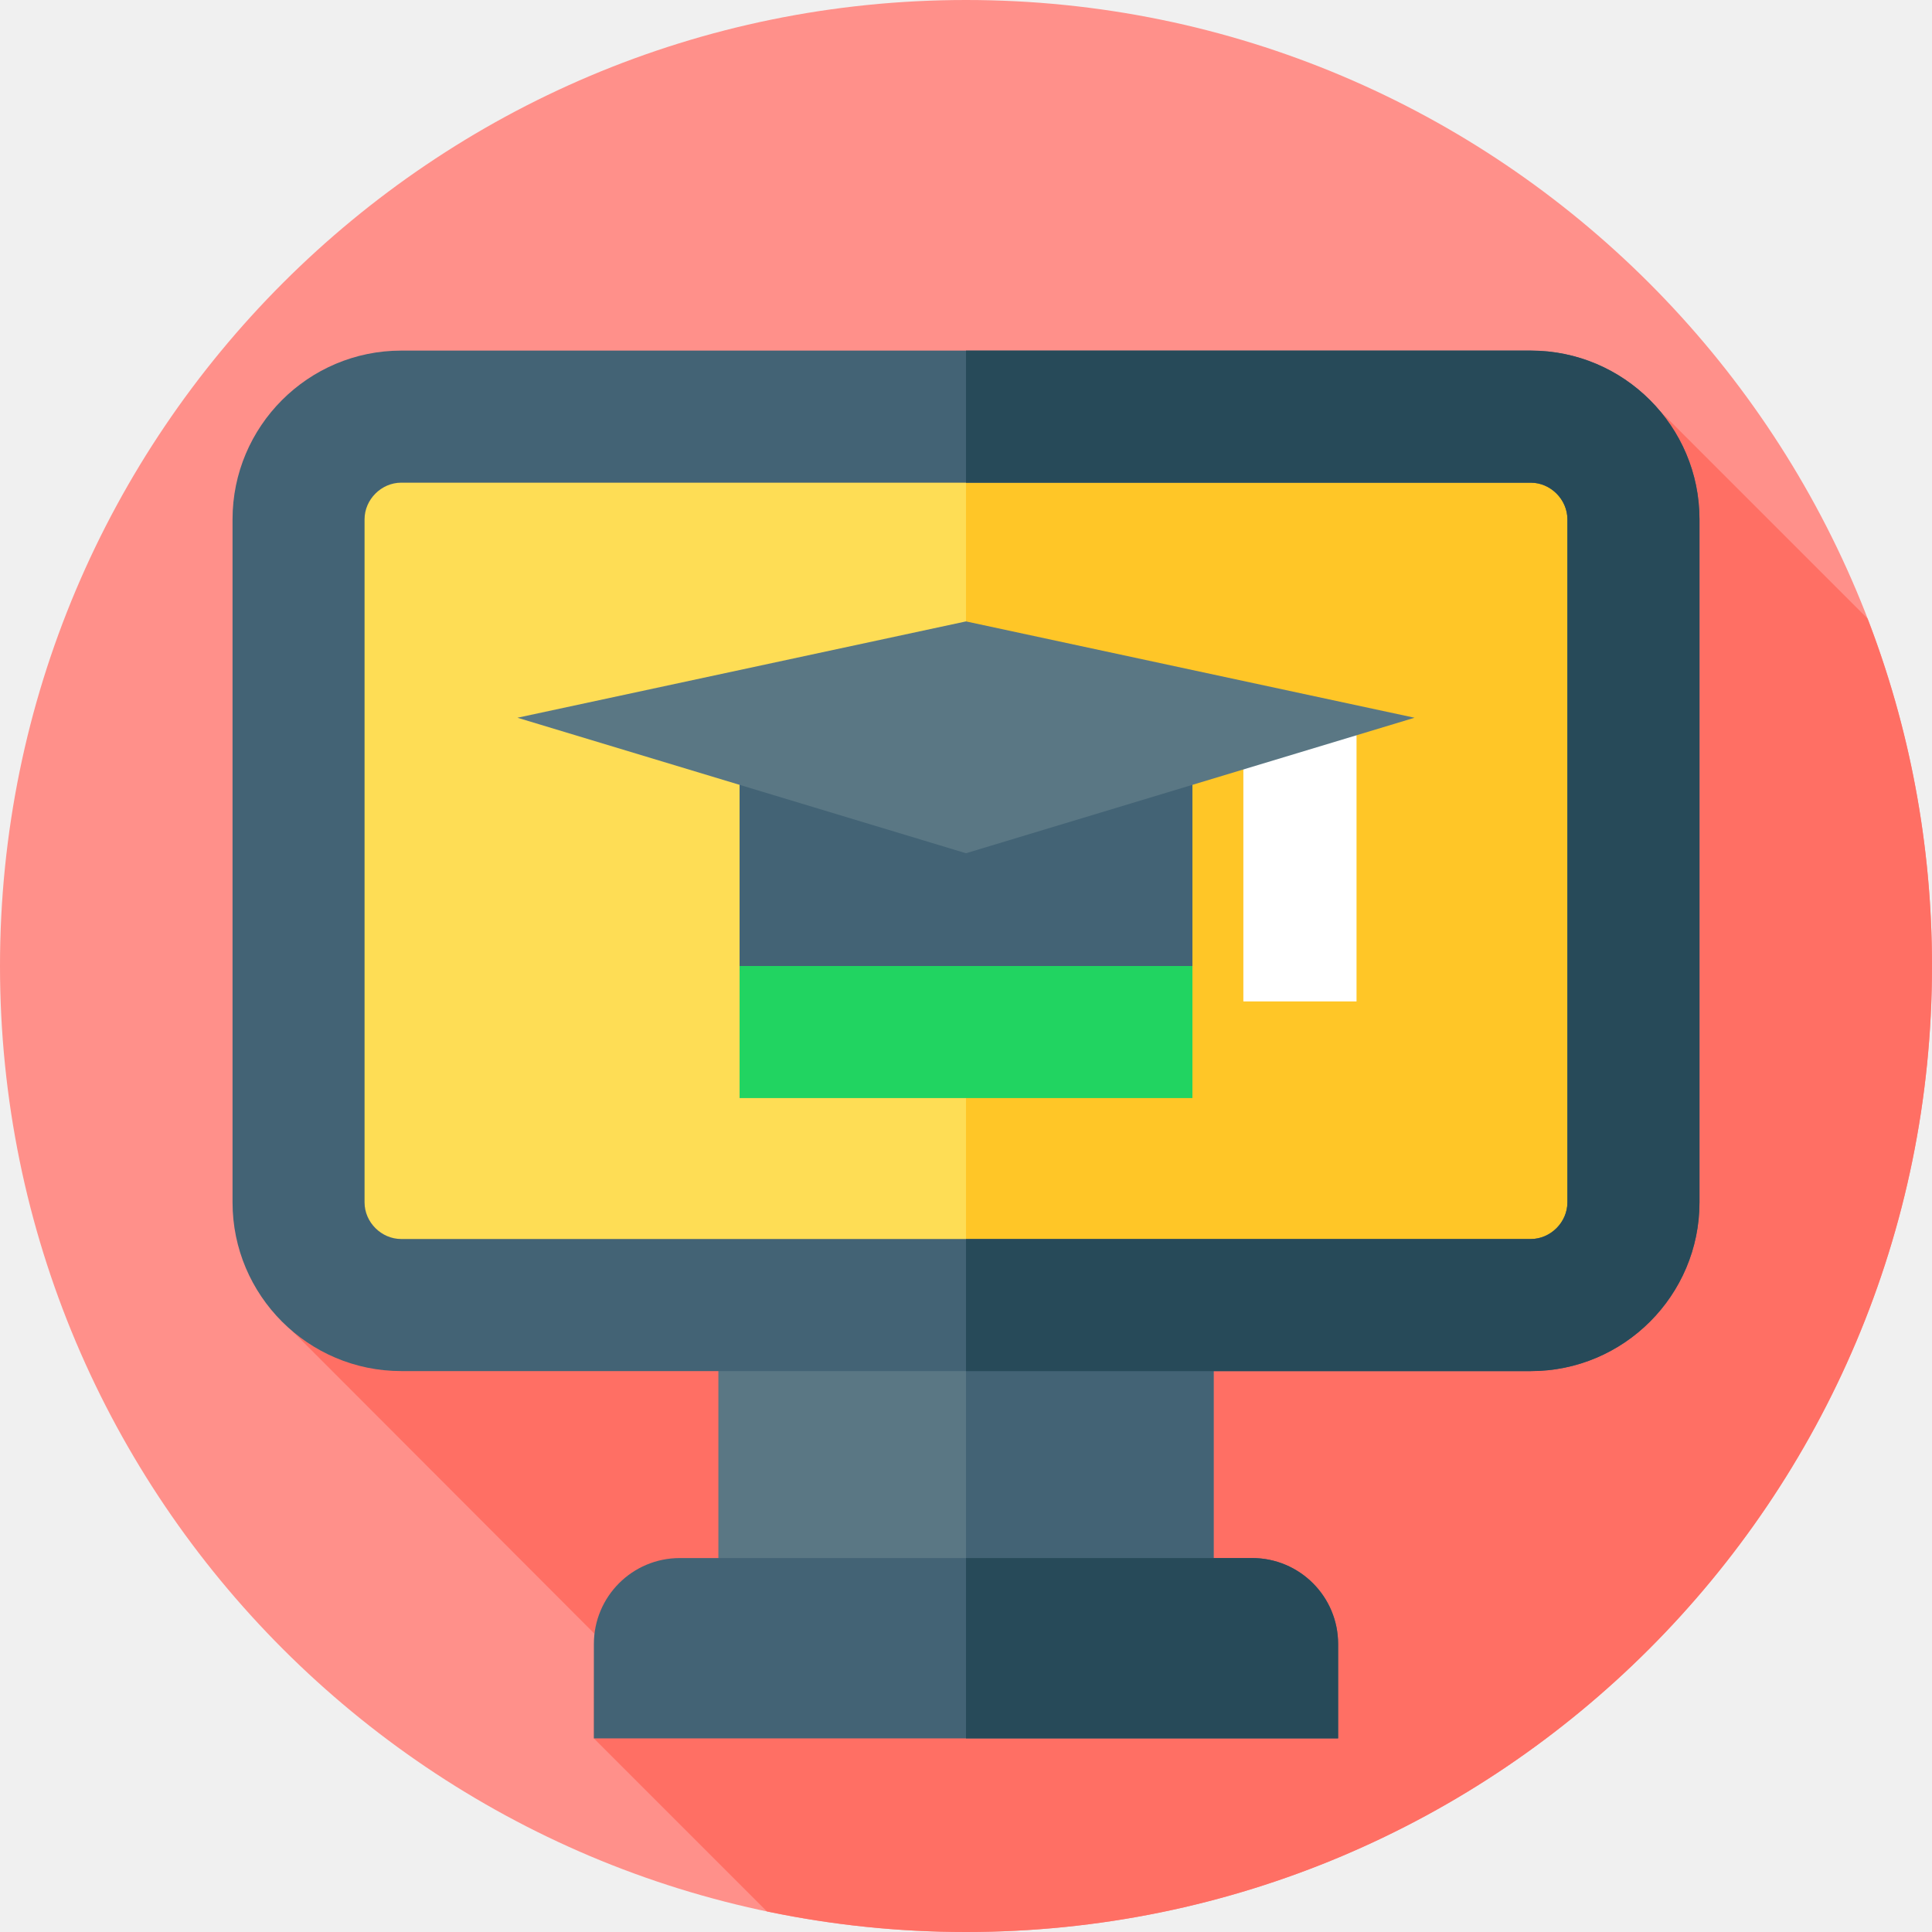
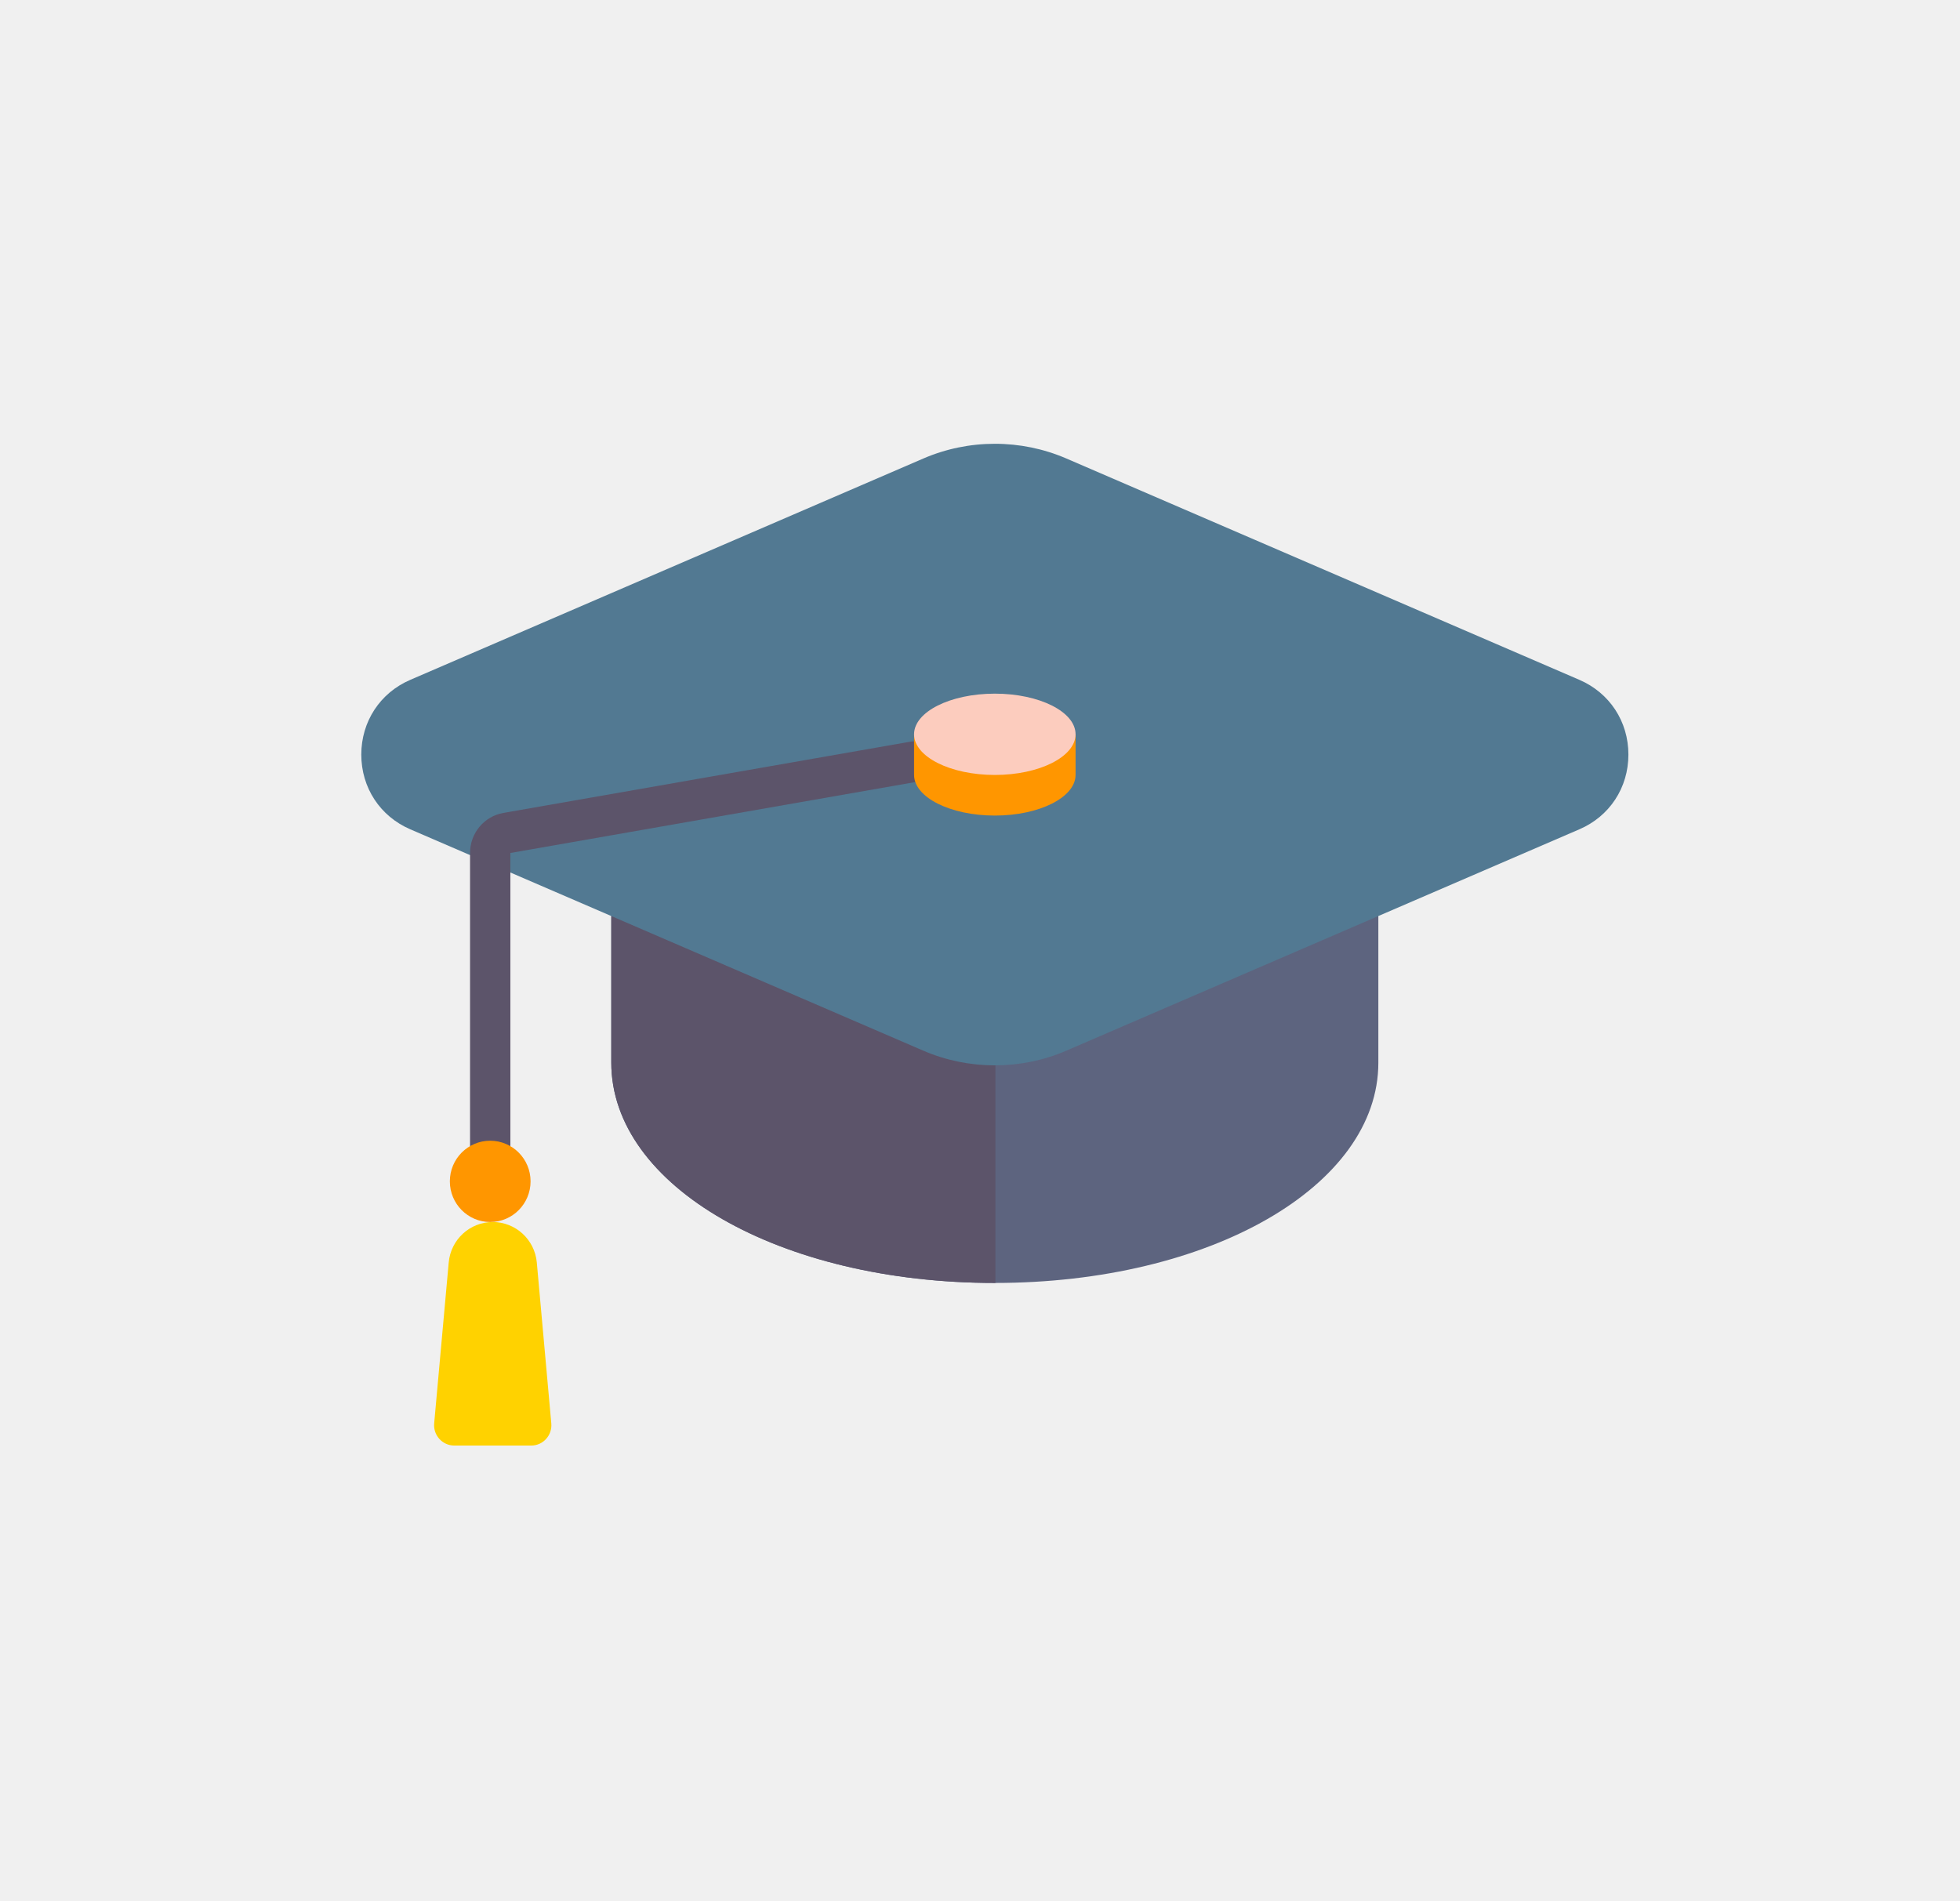
- <svg xmlns="http://www.w3.org/2000/svg" width="36" height="36" viewBox="0 0 36 36" fill="none">
-   <path d="M18 36C27.941 36 36 27.941 36 18C36 8.059 27.941 0 18 0C8.059 0 0 8.059 0 18C0 27.941 8.059 36 18 36Z" fill="#FF908A" />
-   <path d="M36 18C36 15.718 35.574 13.535 34.799 11.526L30.927 7.654L5.453 24.808L11.078 30.443C11.07 30.506 11.066 32.392 11.066 32.392L14.29 35.616C15.488 35.867 16.728 36 18 36C27.941 36 36 27.941 36 18Z" fill="#FF6F64" />
-   <path d="M6.17 8.287H29.831V23.795H6.17V8.287Z" fill="#FEDD55" />
-   <path d="M18 8.287H29.83V23.794H18V8.287Z" fill="#FFC627" />
-   <path d="M23.168 13.422H25.277V18.66H23.168V13.422Z" fill="white" />
-   <path d="M13.781 13.717H22.219V18.082H13.781V13.717Z" fill="#436375" />
-   <path d="M13.386 24.669H22.614V29.748H13.386V24.669Z" fill="#5A7784" />
-   <path d="M18 24.669H22.614V29.748H18V24.669Z" fill="#436375" />
-   <path d="M28.524 25.548H7.476C5.743 25.548 4.333 24.138 4.333 22.404V9.677C4.333 7.944 5.743 6.533 7.476 6.533H28.524C30.257 6.533 31.668 7.944 31.668 9.677V22.404C31.668 24.138 30.257 25.548 28.524 25.548ZM7.476 8.994C7.106 8.994 6.793 9.307 6.793 9.677V22.404C6.793 22.775 7.106 23.087 7.476 23.087H28.524C28.894 23.087 29.207 22.775 29.207 22.404V9.677C29.207 9.307 28.894 8.994 28.524 8.994H7.476Z" fill="#436375" />
-   <path d="M28.524 6.533H18V8.994H28.524C28.893 8.994 29.206 9.307 29.206 9.677V22.404C29.206 22.775 28.893 23.088 28.524 23.088H18V25.549H28.524C30.257 25.549 31.667 24.138 31.667 22.404V9.677C31.667 7.944 30.257 6.533 28.524 6.533Z" fill="#274A59" />
-   <path d="M24.934 32.392H11.066V30.634C11.066 29.749 11.783 29.032 12.668 29.032H23.332C24.217 29.032 24.934 29.749 24.934 30.634V32.392Z" fill="#436375" />
-   <path d="M24.934 30.634V32.392H18V29.032H23.332C24.216 29.032 24.934 29.749 24.934 30.634Z" fill="#274A59" />
-   <path d="M26.358 13.374L18 15.899L9.642 13.374L18 11.579L26.358 13.374Z" fill="#5A7784" />
-   <path d="M13.781 18H22.219V20.461H13.781V18Z" fill="#21D461" />
+ <svg xmlns="http://www.w3.org/2000/svg" width="33" height="32" viewBox="0 0 33 32" fill="none">
+   <path d="M22.867 15.102H10.632C10.444 15.102 10.292 15.255 10.292 15.444V17.893C10.292 19.974 13.129 21.603 16.75 21.603C20.371 21.603 23.207 19.974 23.207 17.893V15.444C23.207 15.255 23.055 15.102 22.867 15.102Z" fill="#5D647F" />
+   <path d="M16.76 15.102H10.632C10.444 15.102 10.292 15.255 10.292 15.444V17.893C10.292 19.974 13.129 21.603 16.75 21.603C16.753 21.603 16.757 21.603 16.76 21.603V15.102Z" fill="#5C546A" />
+   <path d="M26.593 11.448L17.953 7.72C17.189 7.39 16.31 7.39 15.545 7.721L6.907 11.448C6.399 11.667 6.083 12.15 6.083 12.706C6.083 13.263 6.399 13.745 6.907 13.964L15.546 17.692C15.928 17.857 16.339 17.939 16.749 17.939C17.16 17.939 17.572 17.857 17.955 17.691L26.592 13.964C27.101 13.745 27.417 13.263 27.417 12.706C27.417 12.149 27.101 11.668 26.593 11.448Z" fill="#527992" />
+   <path d="M8.253 19.892C8.066 19.892 7.914 19.739 7.914 19.55V14.363C7.914 14.029 8.151 13.745 8.477 13.688L15.332 12.488C15.517 12.456 15.693 12.58 15.725 12.767C15.758 12.953 15.634 13.13 15.449 13.162L8.593 14.363V19.55C8.593 19.739 8.441 19.892 8.253 19.892Z" fill="#5C546A" />
+   <path d="M8.253 20.577C8.629 20.577 8.933 20.27 8.933 19.892C8.933 19.514 8.629 19.208 8.253 19.208C7.878 19.208 7.574 19.514 7.574 19.892C7.574 20.27 7.878 20.577 8.253 20.577Z" fill="#FF9600" />
+   <path d="M15.39 12.364V13.048C15.39 13.426 15.999 13.733 16.75 13.733C17.5 13.733 18.109 13.426 18.109 13.048V12.364H15.39Z" fill="#FF9600" />
+   <path d="M16.75 13.049C17.5 13.049 18.109 12.742 18.109 12.364C18.109 11.986 17.5 11.68 16.75 11.68C15.999 11.68 15.39 11.986 15.39 12.364C15.39 12.742 15.999 13.049 16.75 13.049Z" fill="#FCCCBE" />
+   <path d="M7.555 21.258L7.31 23.968C7.292 24.168 7.449 24.341 7.649 24.341H8.944C9.144 24.341 9.3 24.168 9.282 23.968L9.038 21.258C9.003 20.872 8.681 20.577 8.296 20.577C7.911 20.577 7.59 20.872 7.555 21.258Z" fill="#FFD200" />
</svg>
